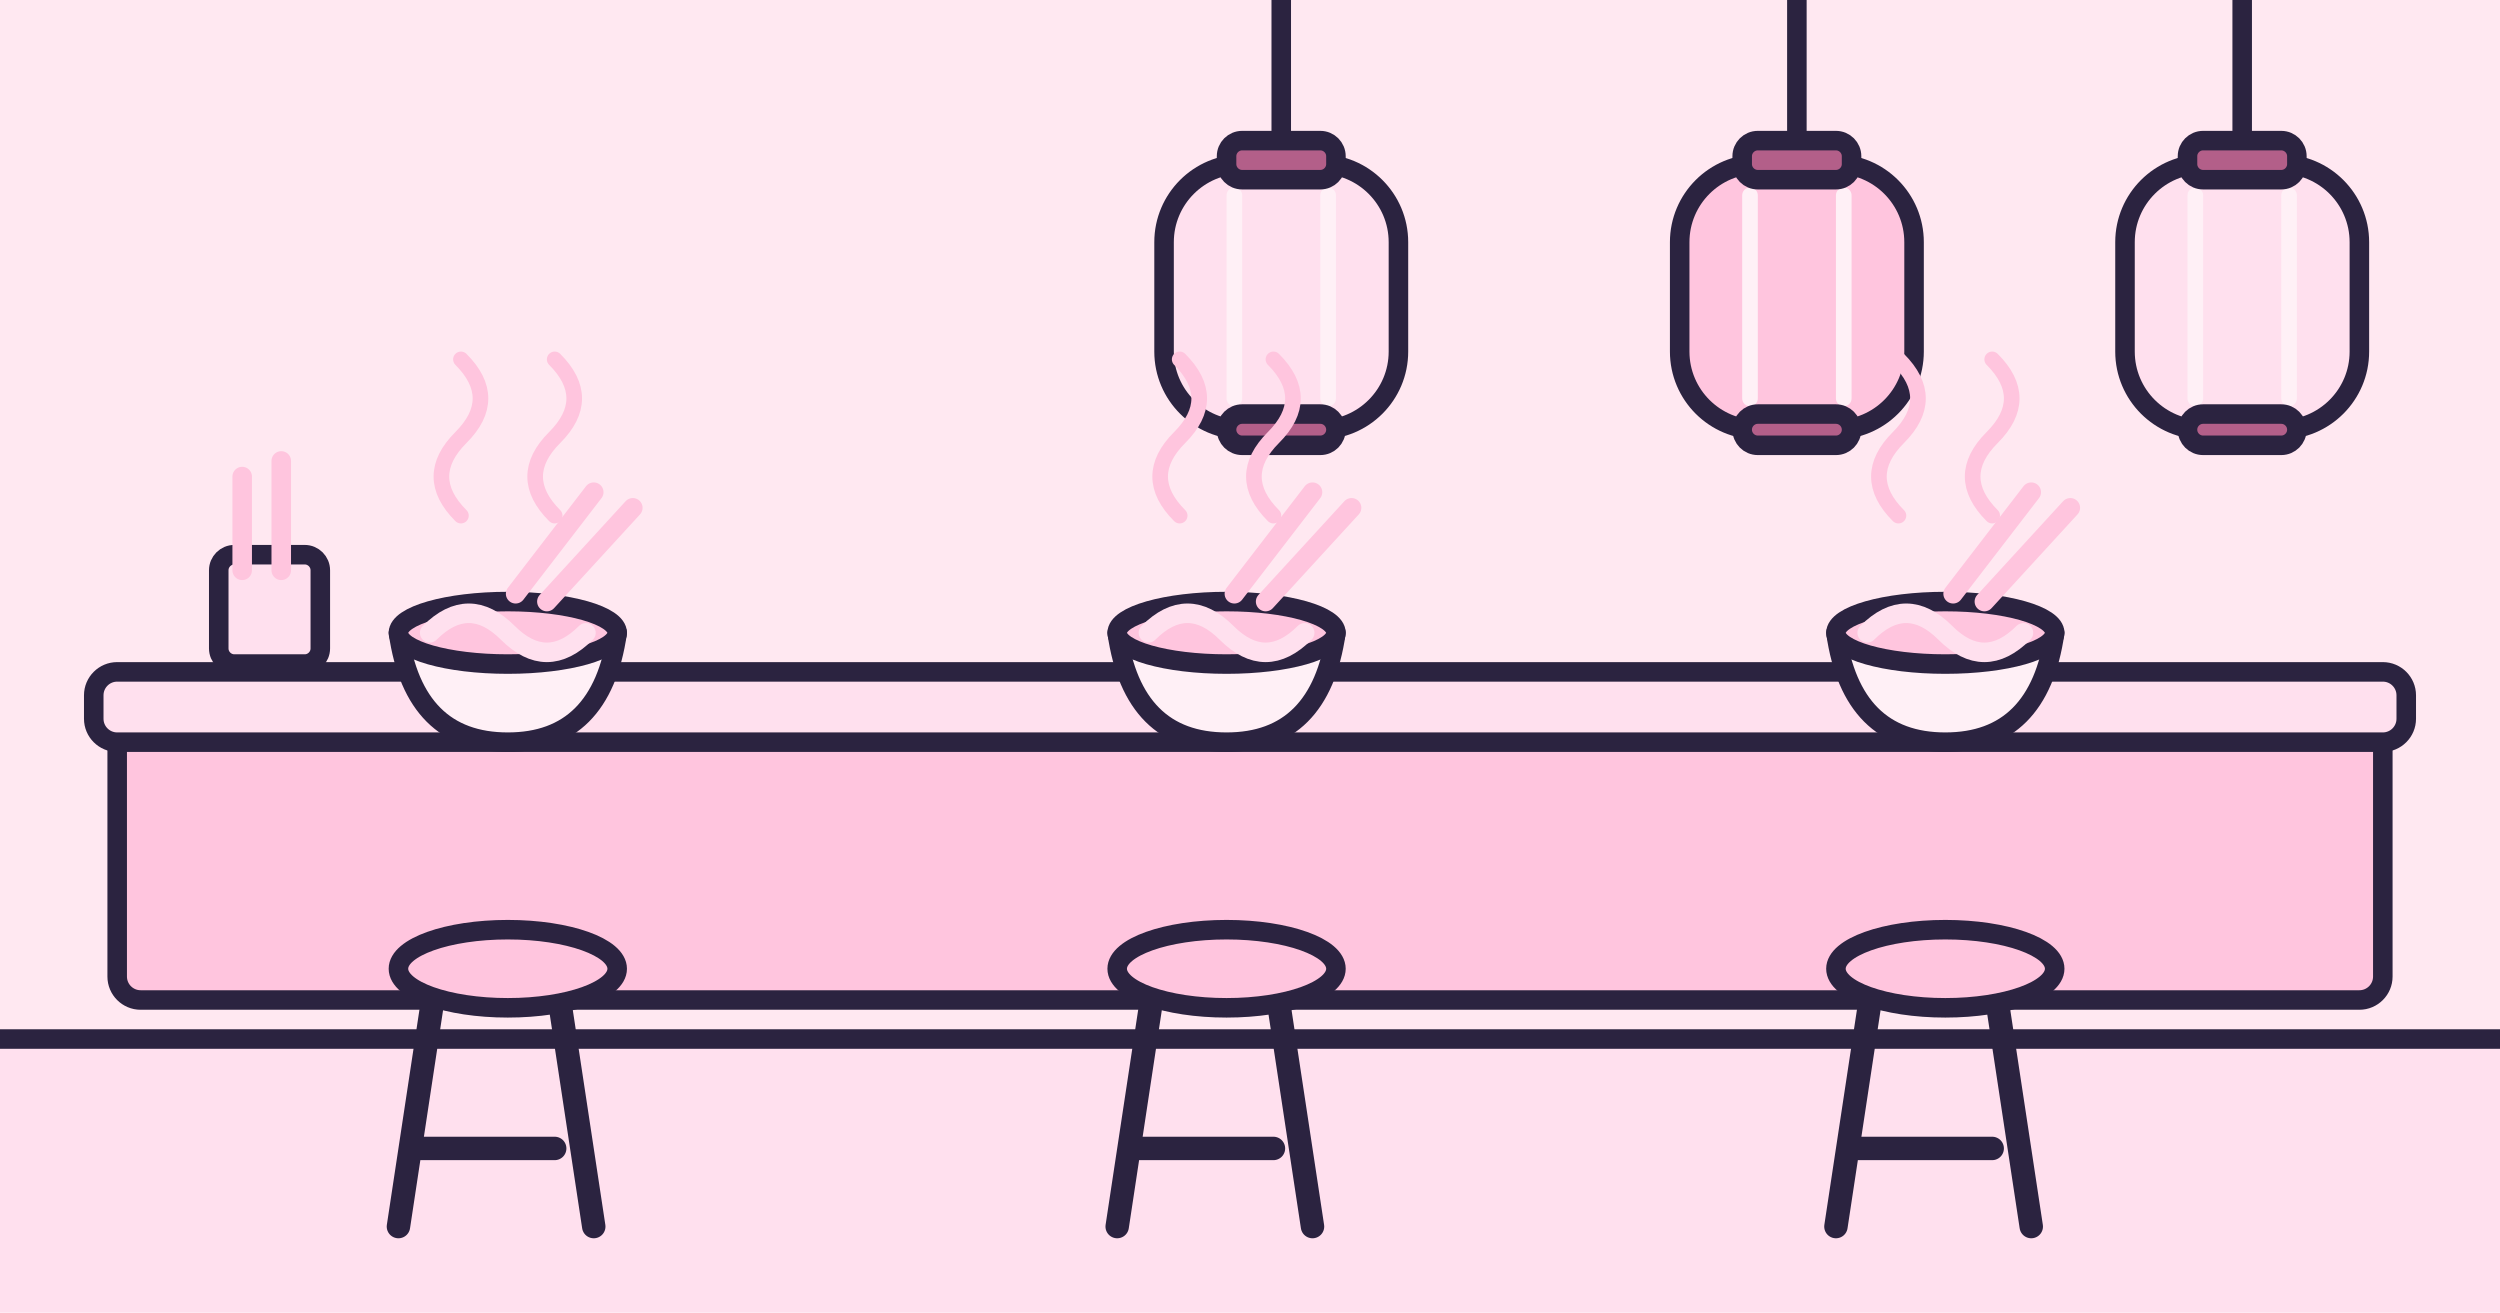
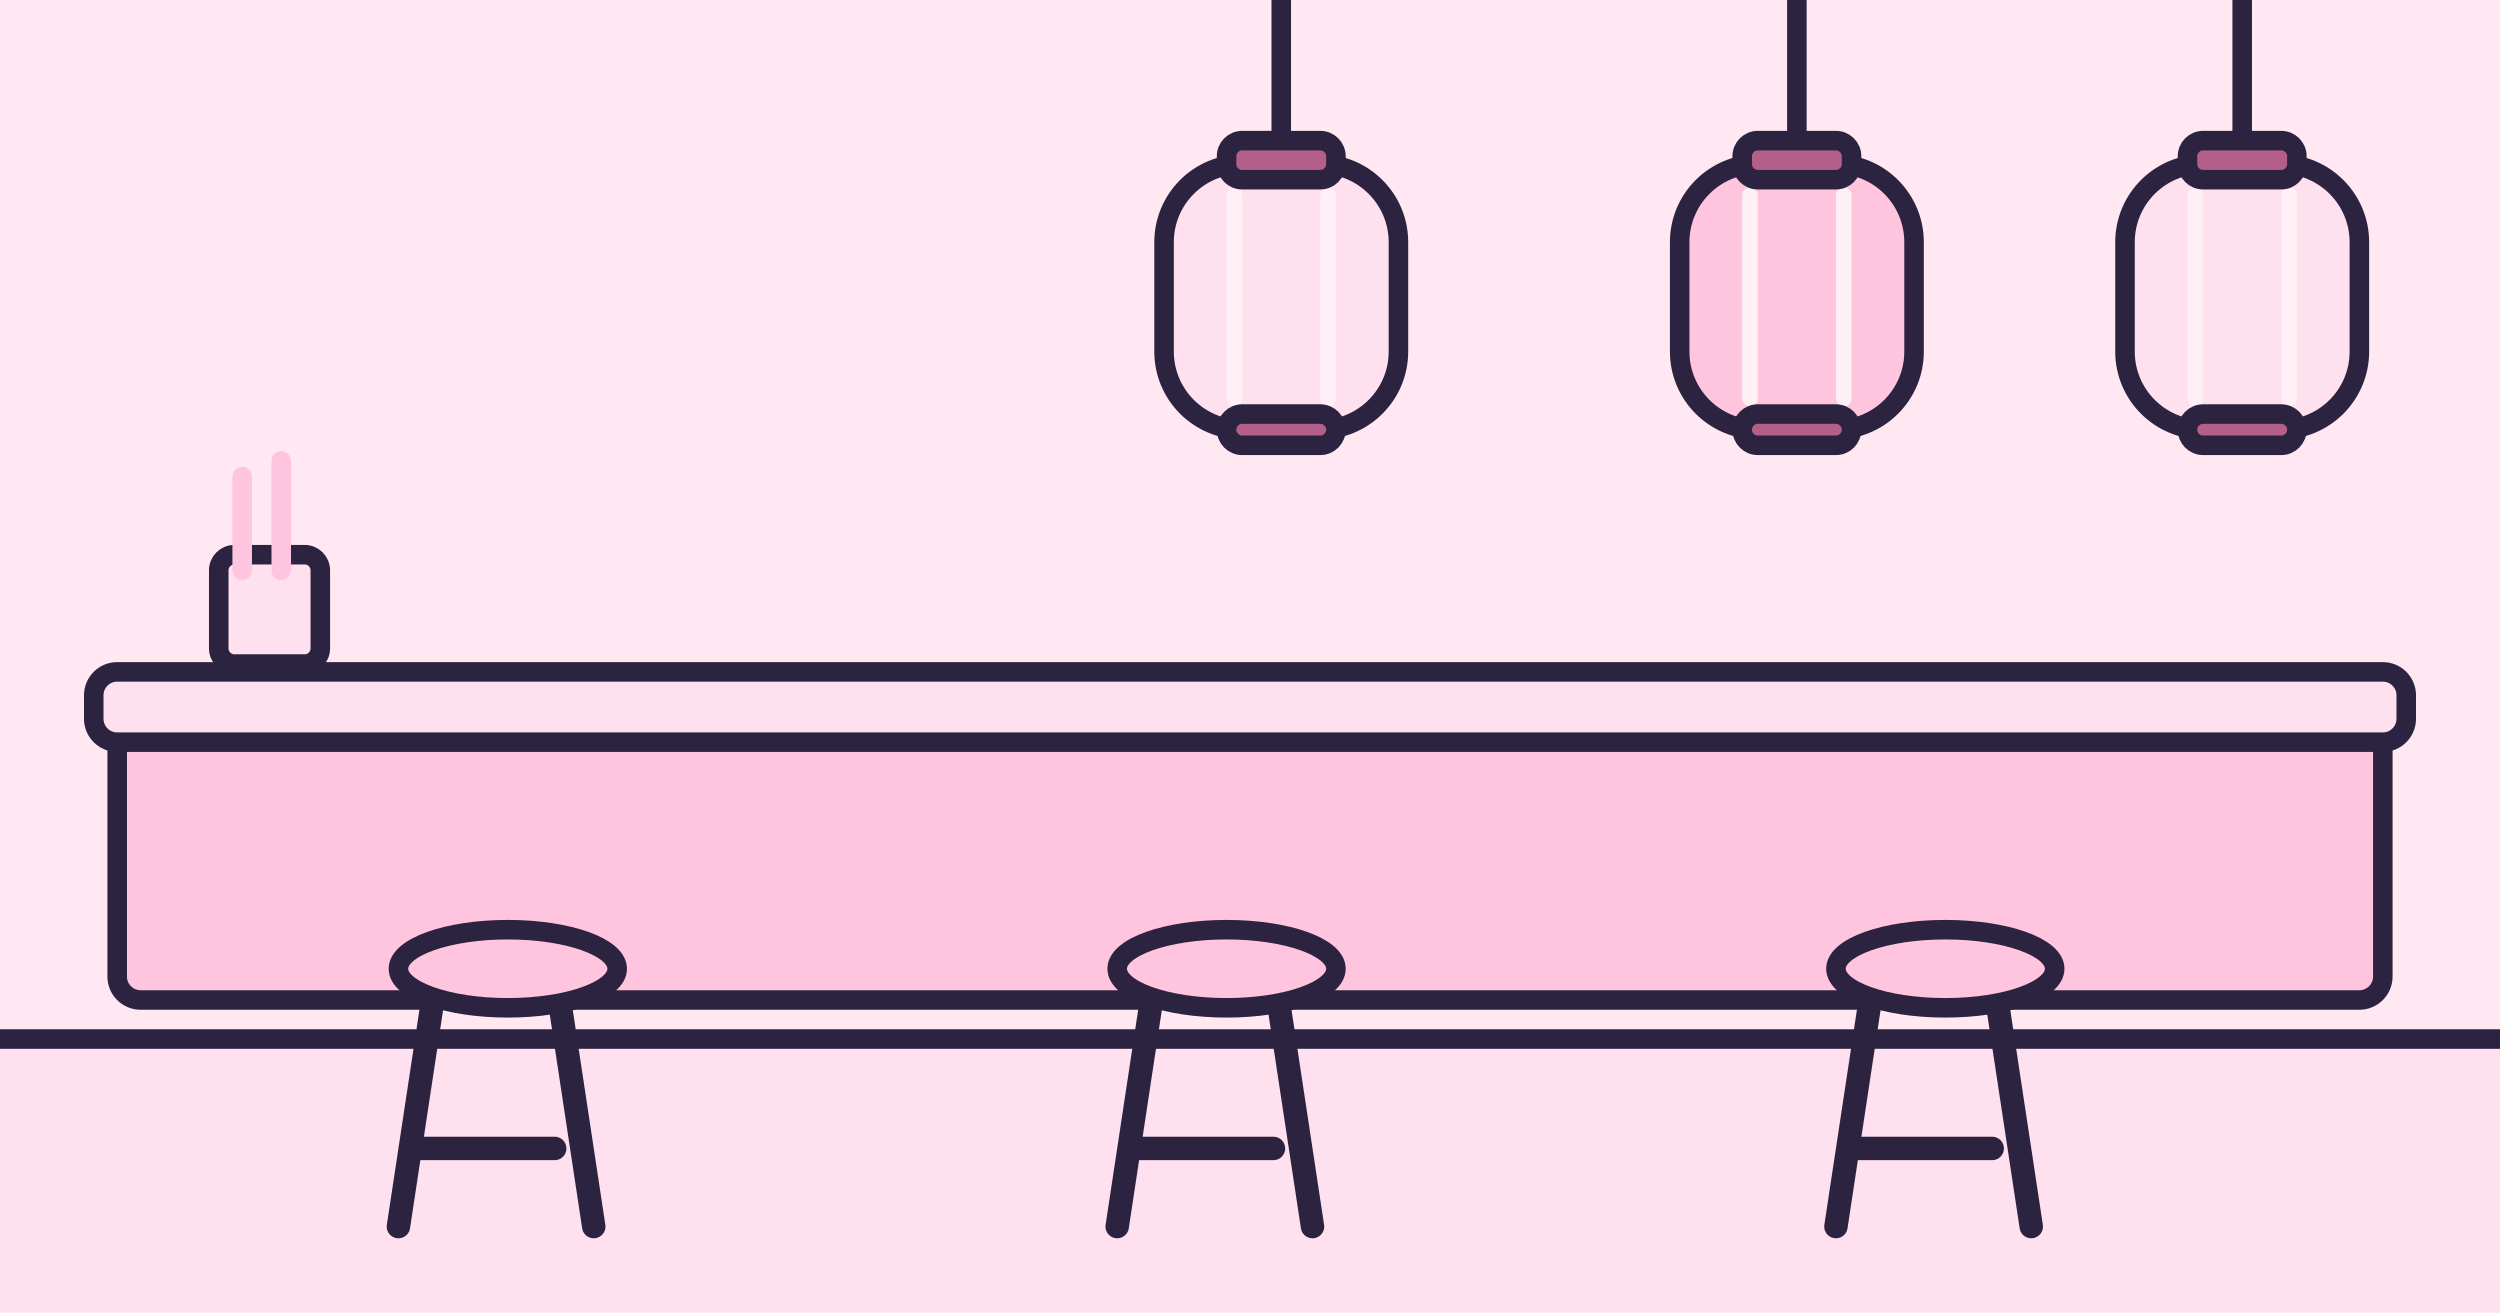
<svg xmlns="http://www.w3.org/2000/svg" width="320" height="168" viewBox="0 0 320 168">
  <g stroke="#2b2340" stroke-width="2.5" stroke-linecap="round" stroke-linejoin="round">
    <path d="M0 0h320v168H0Z" fill="#ffe8f1" stroke="none" vector-effect="non-scaling-stroke" />
    <path d="M0 133h320v35H0Z" fill="#ffe0ee" stroke="none" vector-effect="non-scaling-stroke" />
    <path d="M0 133h320" fill="none" stroke="#2b2340" stroke-width="2.5" vector-effect="non-scaling-stroke" />
    <path d="M164 0v21" fill="none" stroke="#2b2340" stroke-width="2.5" vector-effect="non-scaling-stroke" />
    <rect x="149" y="21" width="30" height="34" rx="10" fill="#ffe0ee" vector-effect="non-scaling-stroke" />
    <path d="M158 25v26m12-26v26" fill="none" stroke="#fff0f6" stroke-width="2" vector-effect="non-scaling-stroke" />
    <rect x="157" y="18" width="14" height="5" rx="2" fill="#b35f89" vector-effect="non-scaling-stroke" />
    <rect x="157" y="53" width="14" height="4" rx="2" fill="#b35f89" vector-effect="non-scaling-stroke" />
    <path d="M230 0v21" fill="none" stroke="#2b2340" stroke-width="2.5" vector-effect="non-scaling-stroke" />
    <rect x="215" y="21" width="30" height="34" rx="10" fill="#ffc5de" vector-effect="non-scaling-stroke" />
    <path d="M224 25v26m12-26v26" fill="none" stroke="#fff0f6" stroke-width="2" vector-effect="non-scaling-stroke" />
    <rect x="223" y="18" width="14" height="5" rx="2" fill="#b35f89" vector-effect="non-scaling-stroke" />
    <rect x="223" y="53" width="14" height="4" rx="2" fill="#b35f89" vector-effect="non-scaling-stroke" />
    <path d="M287 0v21" fill="none" stroke="#2b2340" stroke-width="2.5" vector-effect="non-scaling-stroke" />
    <rect x="272" y="21" width="30" height="34" rx="10" fill="#ffe0ee" vector-effect="non-scaling-stroke" />
    <path d="M281 25v26m12-26v26" fill="none" stroke="#fff0f6" stroke-width="2" vector-effect="non-scaling-stroke" />
    <rect x="280" y="18" width="14" height="5" rx="2" fill="#b35f89" vector-effect="non-scaling-stroke" />
    <rect x="280" y="53" width="14" height="4" rx="2" fill="#b35f89" vector-effect="non-scaling-stroke" />
    <rect x="15" y="90" width="290" height="38" rx="3" fill="#ffc5de" vector-effect="non-scaling-stroke" />
    <rect x="12" y="86" width="296" height="9" rx="3" fill="#ffe0ee" vector-effect="non-scaling-stroke" />
    <path d="M25 99h271v23H25Z" fill="#ffc5de" stroke="none" vector-effect="non-scaling-stroke" />
-     <path d="M51 81h28q-2 14-14 14t-14-14Z" fill="#fff0f6" vector-effect="non-scaling-stroke" />
-     <ellipse cx="65" cy="81" rx="14" ry="4" fill="#ffc5de" vector-effect="non-scaling-stroke" />
-     <path d="M55 81q5-5 10 0t10 0" fill="none" stroke="#ffe0ee" stroke-width="2.5" vector-effect="non-scaling-stroke" />
-     <path d="M66 76l10-13m-6 14 11-12" fill="none" stroke="#ffc5de" stroke-width="2.5" vector-effect="non-scaling-stroke" />
-     <path d="M59 66q-5-5 0-10t0-10" fill="none" stroke="#ffc5de" stroke-width="2" vector-effect="non-scaling-stroke" />
-     <path d="M71 63q-5-5 0-10t0-10" fill="none" stroke="#ffc5de" stroke-width="2" vector-effect="non-scaling-stroke" transform="translate(0 3)" />
    <path d="M56 124l-5 33m20-33 5 33m-23-10h18" fill="none" stroke="#2b2340" stroke-width="3" vector-effect="non-scaling-stroke" />
    <ellipse cx="65" cy="124" rx="14" ry="5" fill="#ffc5de" vector-effect="non-scaling-stroke" />
-     <path d="M143 81h28q-2 14-14 14t-14-14Z" fill="#fff0f6" vector-effect="non-scaling-stroke" />
-     <ellipse cx="157" cy="81" rx="14" ry="4" fill="#ffc5de" vector-effect="non-scaling-stroke" />
-     <path d="M147 81q5-5 10 0t10 0" fill="none" stroke="#ffe0ee" stroke-width="2.5" vector-effect="non-scaling-stroke" />
-     <path d="M158 76l10-13m-6 14 11-12" fill="none" stroke="#ffc5de" stroke-width="2.5" vector-effect="non-scaling-stroke" />
-     <path d="M151 66q-5-5 0-10t0-10" fill="none" stroke="#ffc5de" stroke-width="2" vector-effect="non-scaling-stroke" />
-     <path d="M163 63q-5-5 0-10t0-10" fill="none" stroke="#ffc5de" stroke-width="2" vector-effect="non-scaling-stroke" transform="translate(0 3)" />
    <path d="M148 124l-5 33m20-33 5 33m-23-10h18" fill="none" stroke="#2b2340" stroke-width="3" vector-effect="non-scaling-stroke" />
    <ellipse cx="157" cy="124" rx="14" ry="5" fill="#ffc5de" vector-effect="non-scaling-stroke" />
-     <path d="M235 81h28q-2 14-14 14t-14-14Z" fill="#fff0f6" vector-effect="non-scaling-stroke" />
-     <ellipse cx="249" cy="81" rx="14" ry="4" fill="#ffc5de" vector-effect="non-scaling-stroke" />
-     <path d="M239 81q5-5 10 0t10 0" fill="none" stroke="#ffe0ee" stroke-width="2.5" vector-effect="non-scaling-stroke" />
-     <path d="M250 76l10-13m-6 14 11-12" fill="none" stroke="#ffc5de" stroke-width="2.5" vector-effect="non-scaling-stroke" />
-     <path d="M243 66q-5-5 0-10t0-10" fill="none" stroke="#ffc5de" stroke-width="2" vector-effect="non-scaling-stroke" />
-     <path d="M255 63q-5-5 0-10t0-10" fill="none" stroke="#ffc5de" stroke-width="2" vector-effect="non-scaling-stroke" transform="translate(0 3)" />
    <path d="M240 124l-5 33m20-33 5 33m-23-10h18" fill="none" stroke="#2b2340" stroke-width="3" vector-effect="non-scaling-stroke" />
    <ellipse cx="249" cy="124" rx="14" ry="5" fill="#ffc5de" vector-effect="non-scaling-stroke" />
    <rect x="28" y="71" width="13" height="14" rx="2" fill="#ffe0ee" vector-effect="non-scaling-stroke" />
    <path d="M31 73v-12m5 12V59" fill="none" stroke="#ffc5de" stroke-width="2.5" vector-effect="non-scaling-stroke" />
  </g>
</svg>
